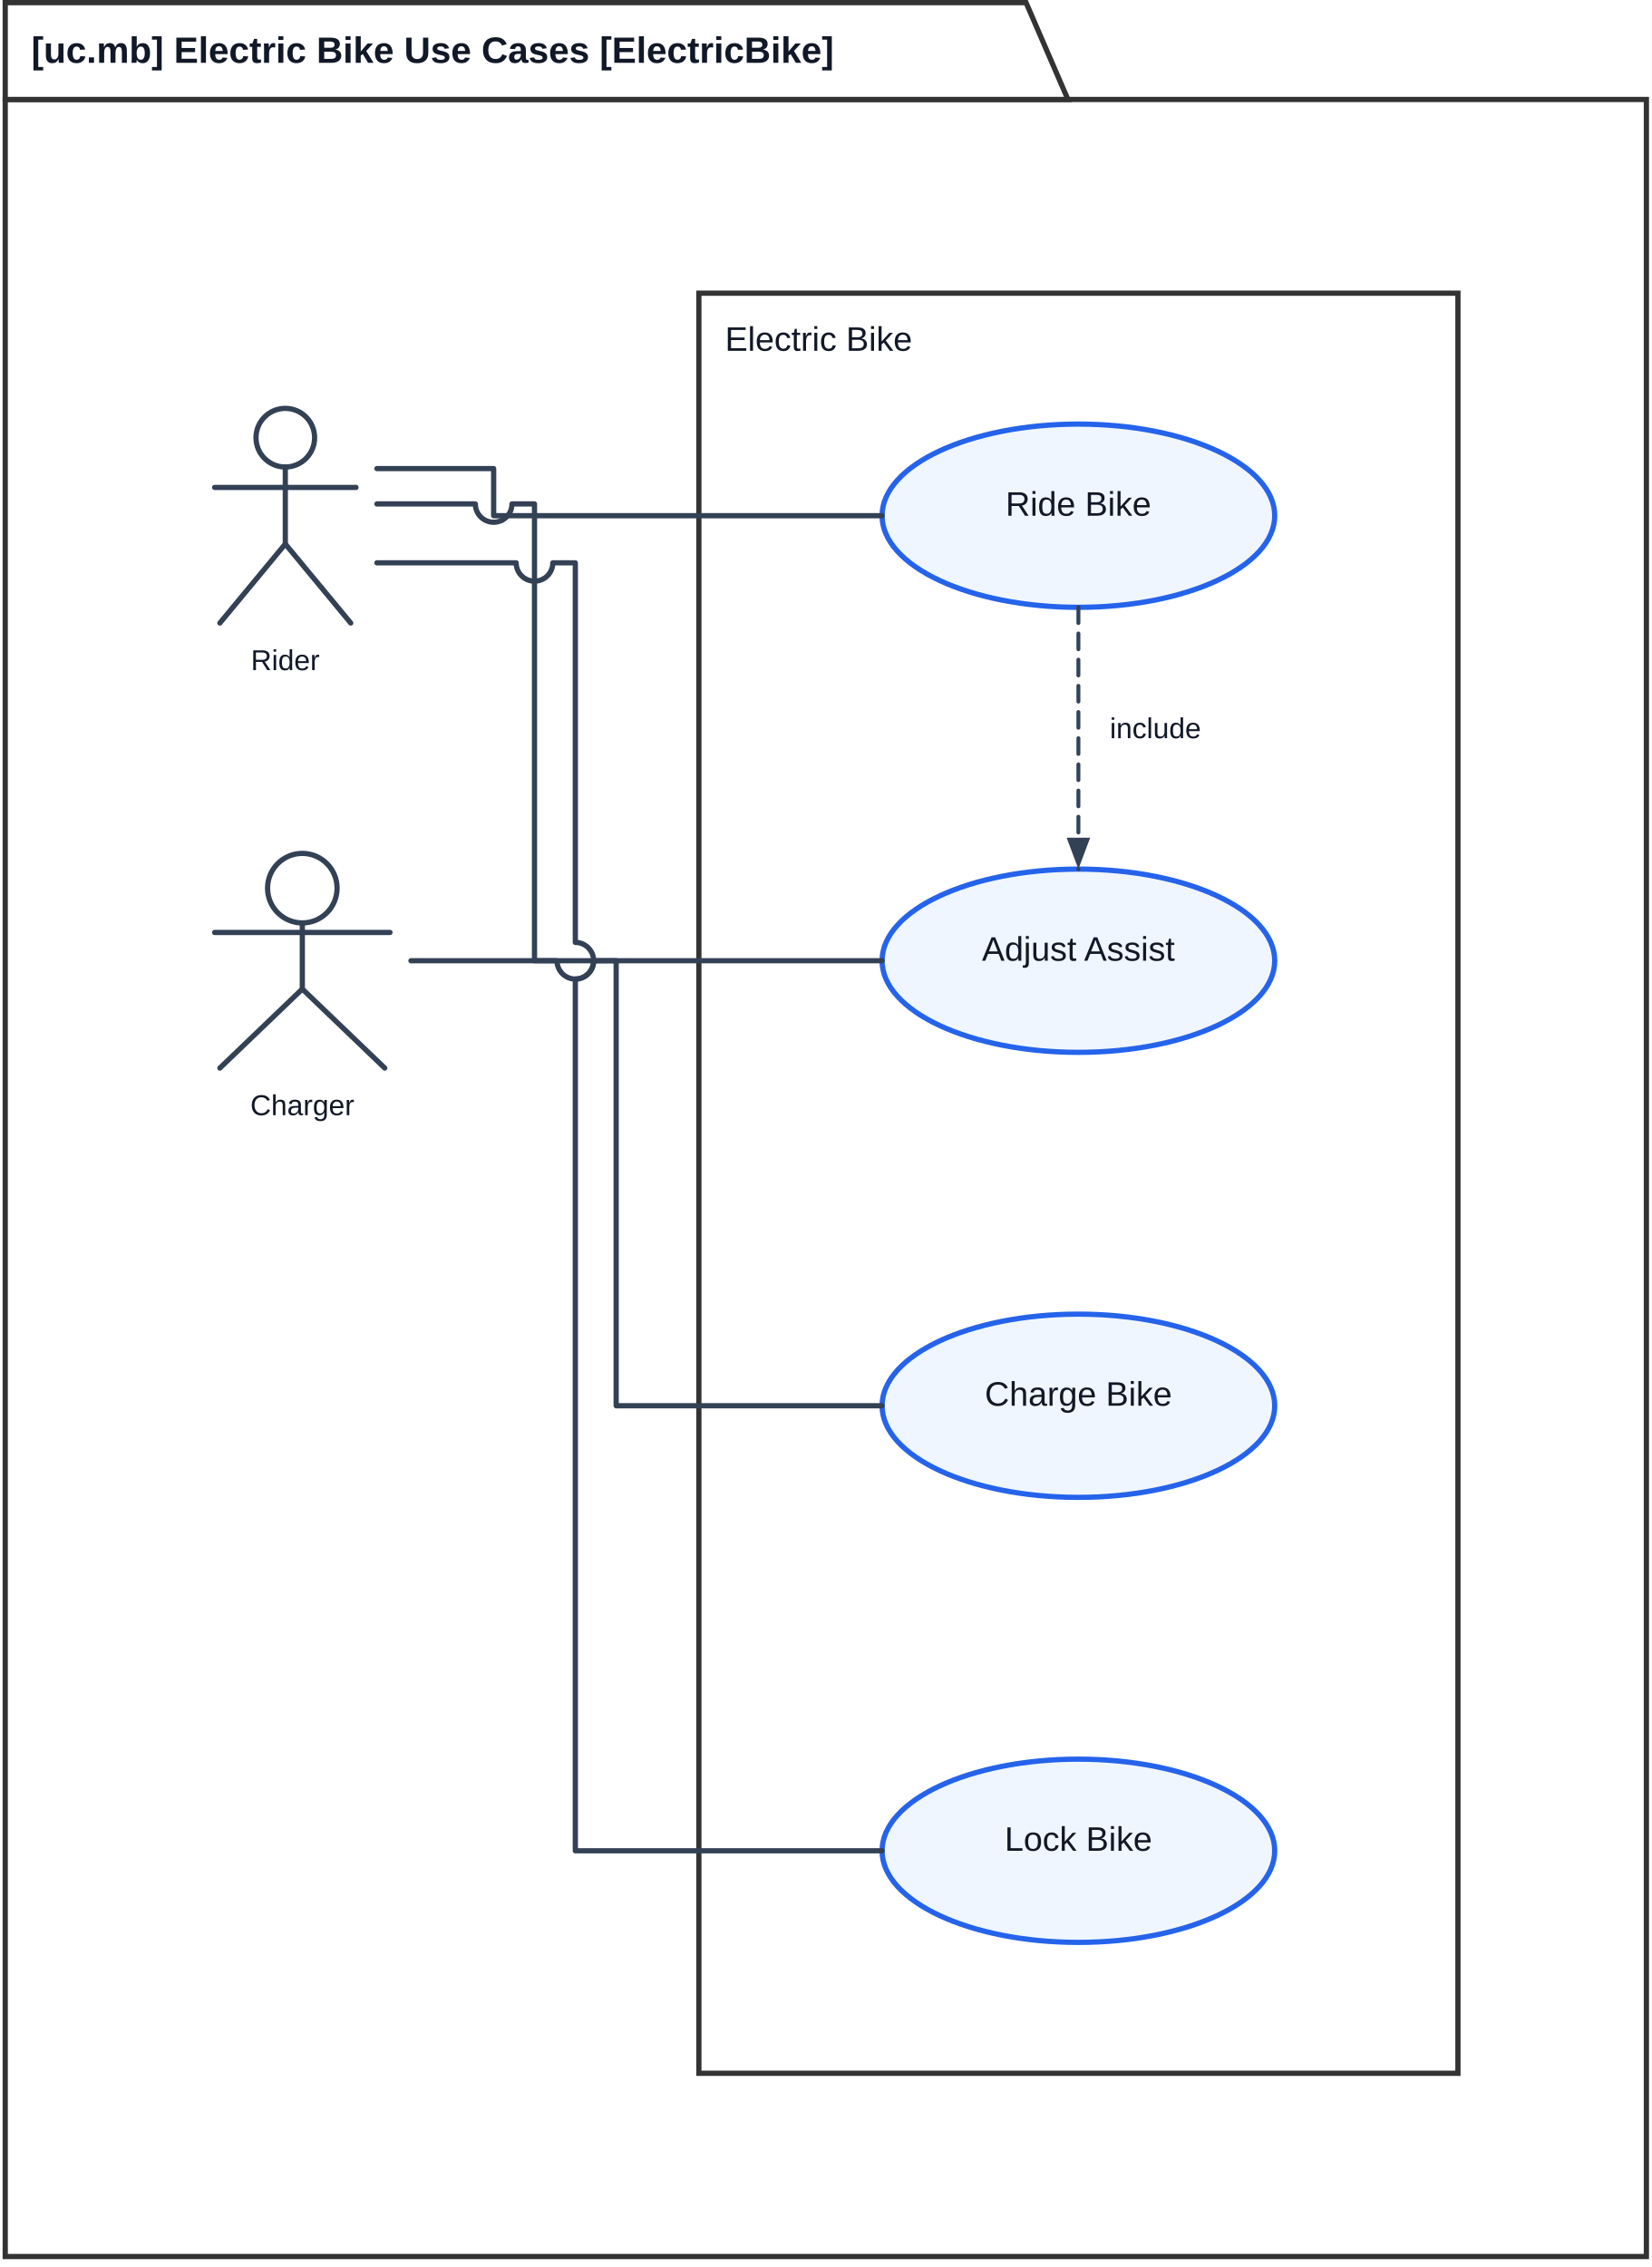
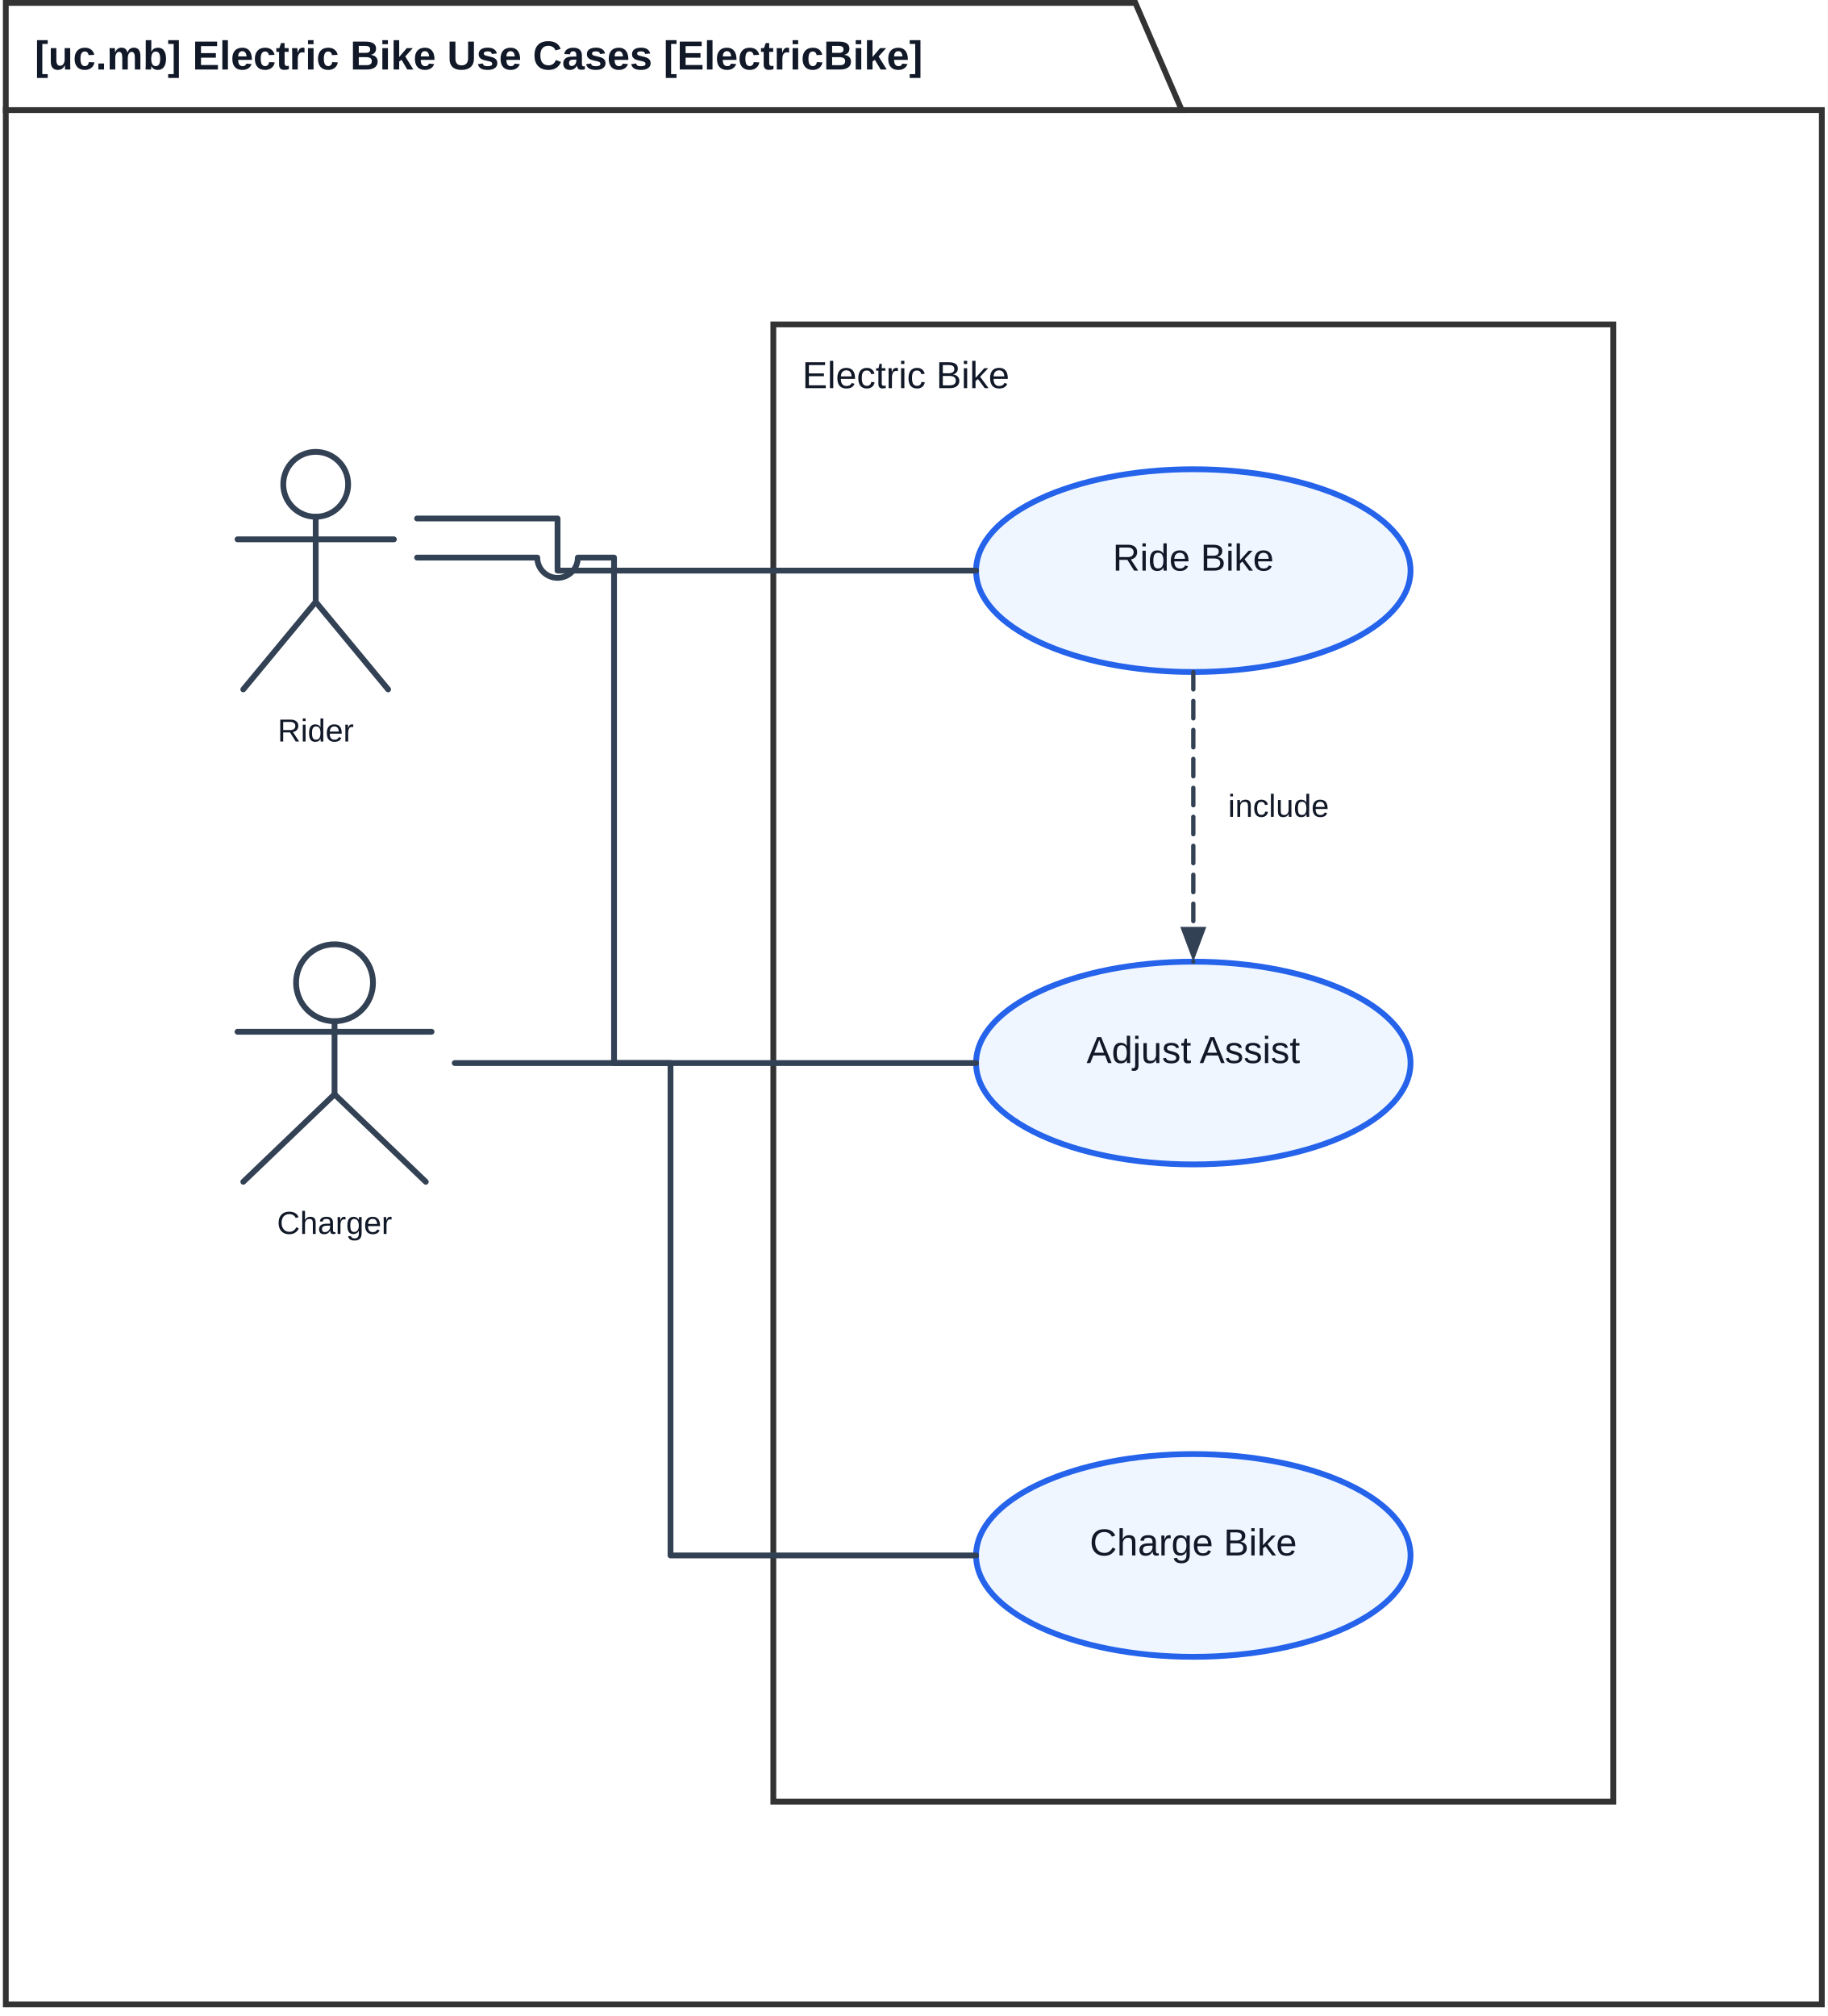
- <svg xmlns="http://www.w3.org/2000/svg" width="631" height="866" viewBox="0 0 631 866">
+ <svg xmlns="http://www.w3.org/2000/svg" width="631" height="696" viewBox="0 0 631 696">
  <defs>
    <style>text{font-family:Arial,Helvetica,sans-serif;fill:#111827}.label{font-size:13px}.small{font-size:11px}.header{font-size:14px;font-weight:600}</style>
    <marker id="arrow" markerWidth="8" markerHeight="6" refX="8" refY="3" orient="auto">
      <polygon points="0 0,8 3,0 6" fill="#1D4ED8" />
    </marker>
    <marker id="arrow-dark" markerWidth="8" markerHeight="6" refX="8" refY="3" orient="auto">
      <polygon points="0 0,8 3,0 6" fill="#334155" />
    </marker>
    <marker id="composition" markerWidth="12" markerHeight="12" refX="0" refY="6" orient="auto" markerUnits="strokeWidth">
      <polygon points="0 6,6 0,12 6,6 12" fill="#111827" stroke="#111827" />
    </marker>
  </defs>
-   <rect x="0" y="0" width="631" height="866" fill="#FFFFFF" />
-   <rect x="2" y="38" width="627" height="824" fill="none" stroke="#333333" stroke-width="2" />
+   <rect x="0" y="0" width="631" height="696" fill="#FFFFFF" />
+   <rect x="2" y="38" width="627" height="654" fill="none" stroke="#333333" stroke-width="2" />
  <path d="M 2 1 H 392 L 408 38 H 2 Z" fill="#FFFFFF" stroke="#333333" stroke-width="2" />
  <text class="header" x="12" y="24">[uc.mb] Electric Bike Use Cases [ElectricBike]</text>
-   <rect x="2" y="38" width="627" height="826" fill="none" stroke="#333333" stroke-width="0" />
+   <rect x="2" y="38" width="627" height="656" fill="none" stroke="#333333" stroke-width="0" />
  <g transform="translate(2,40)">
-     <rect id="bikeBoundary" x="265" y="72" width="290" height="680" rx="0" fill="#FFFFFF" stroke="#333333" stroke-width="2" />
+     <rect id="bikeBoundary" x="265" y="72" width="290" height="510" rx="0" fill="#FFFFFF" stroke="#333333" stroke-width="2" />
    <text class="label" x="275" y="94">Electric Bike</text>
    <circle id="rider" cx="107" cy="127.2" r="11.2" fill="#FFFFFF" stroke="#334155" stroke-width="2" />
    <line x1="107" y1="138.4" x2="107" y2="167.8" stroke="#334155" stroke-width="2" stroke-linecap="round" />
    <line x1="80" y1="146.2" x2="134" y2="146.2" stroke="#334155" stroke-width="2" stroke-linecap="round" />
    <line x1="107" y1="167.8" x2="82" y2="198" stroke="#334155" stroke-width="2" stroke-linecap="round" />
    <line x1="107" y1="167.8" x2="132" y2="198" stroke="#334155" stroke-width="2" stroke-linecap="round" />
    <text class="small" text-anchor="middle" x="107" y="216">Rider</text>
    <ellipse id="rideBikeUseCase" cx="410" cy="157" rx="75" ry="35" fill="#EFF6FF" stroke="#2563EB" stroke-width="2" />
    <text class="label" text-anchor="middle" x="410" y="157">Ride Bike</text>
    <ellipse id="adjustAssistUseCase" cx="410" cy="327" rx="75" ry="35" fill="#EFF6FF" stroke="#2563EB" stroke-width="2" />
    <text class="label" text-anchor="middle" x="410" y="327">Adjust Assist</text>
    <ellipse id="chargeBikeUseCase" cx="410" cy="497" rx="75" ry="35" fill="#EFF6FF" stroke="#2563EB" stroke-width="2" />
    <text class="label" text-anchor="middle" x="410" y="497">Charge Bike</text>
-     <ellipse id="lockBikeUseCase" cx="410" cy="667" rx="75" ry="35" fill="#EFF6FF" stroke="#2563EB" stroke-width="2" />
-     <text class="label" text-anchor="middle" x="410" y="667">Lock Bike</text>
    <circle id="charger" cx="113.5" cy="299.28" r="13.28" fill="#FFFFFF" stroke="#334155" stroke-width="2" />
    <line x1="113.5" y1="312.56" x2="113.5" y2="337.8" stroke="#334155" stroke-width="2" stroke-linecap="round" />
    <line x1="80" y1="316.2" x2="147" y2="316.2" stroke="#334155" stroke-width="2" stroke-linecap="round" />
    <line x1="113.5" y1="337.8" x2="82" y2="368" stroke="#334155" stroke-width="2" stroke-linecap="round" />
    <line x1="113.5" y1="337.8" x2="145" y2="368" stroke="#334155" stroke-width="2" stroke-linecap="round" />
    <text class="small" text-anchor="middle" x="113.5" y="386">Charger</text>
-     <path d="M 142,139 L 186.6,139 L 186.6,157 L 335,157" fill="none" stroke="#334155" stroke-width="2" stroke-linejoin="round" stroke-linecap="round" />
-     <path d="M 142,152.5 L 179.6,152.5 A 7 7 0 0 0 193.6,152.5 L 202.2,152.5 L 202.2,327 L 335,327" fill="none" stroke="#334155" stroke-width="2" stroke-linejoin="round" stroke-linecap="round" />
-     <path d="M 142,175 L 195.2,175 A 7 7 0 0 0 209.2,175 L 217.8,175 L 217.8,320 A 7 7 0 0 1 217.8,334 L 217.8,667 L 335,667" fill="none" stroke="#334155" stroke-width="2" stroke-linejoin="round" stroke-linecap="round" />
-     <path d="M 155,327 L 210.8,327 A 7 7 0 0 0 224.8,327 L 233.4,327 L 233.4,497 L 335,497" fill="none" stroke="#334155" stroke-width="2" stroke-linejoin="round" stroke-linecap="round" />
+     <path d="M 142,139 L 190.5,139 L 190.5,157 L 335,157" fill="none" stroke="#334155" stroke-width="2" stroke-linejoin="round" stroke-linecap="round" />
+     <path d="M 142,152.5 L 183.5,152.5 A 7 7 0 0 0 197.5,152.5 L 210,152.5 L 210,327 L 335,327" fill="none" stroke="#334155" stroke-width="2" stroke-linejoin="round" stroke-linecap="round" />
+     <path d="M 155,327 L 229.5,327 L 229.5,497 L 335,497" fill="none" stroke="#334155" stroke-width="2" stroke-linejoin="round" stroke-linecap="round" />
    <path d="M 410,192 L 410,292" fill="none" stroke="#334155" stroke-width="1.5" stroke-linejoin="round" stroke-linecap="round" stroke-dasharray="6 4" marker-end="url(#arrow-dark)" />
    <text class="small" x="422" y="242">include</text>
  </g>
</svg>
